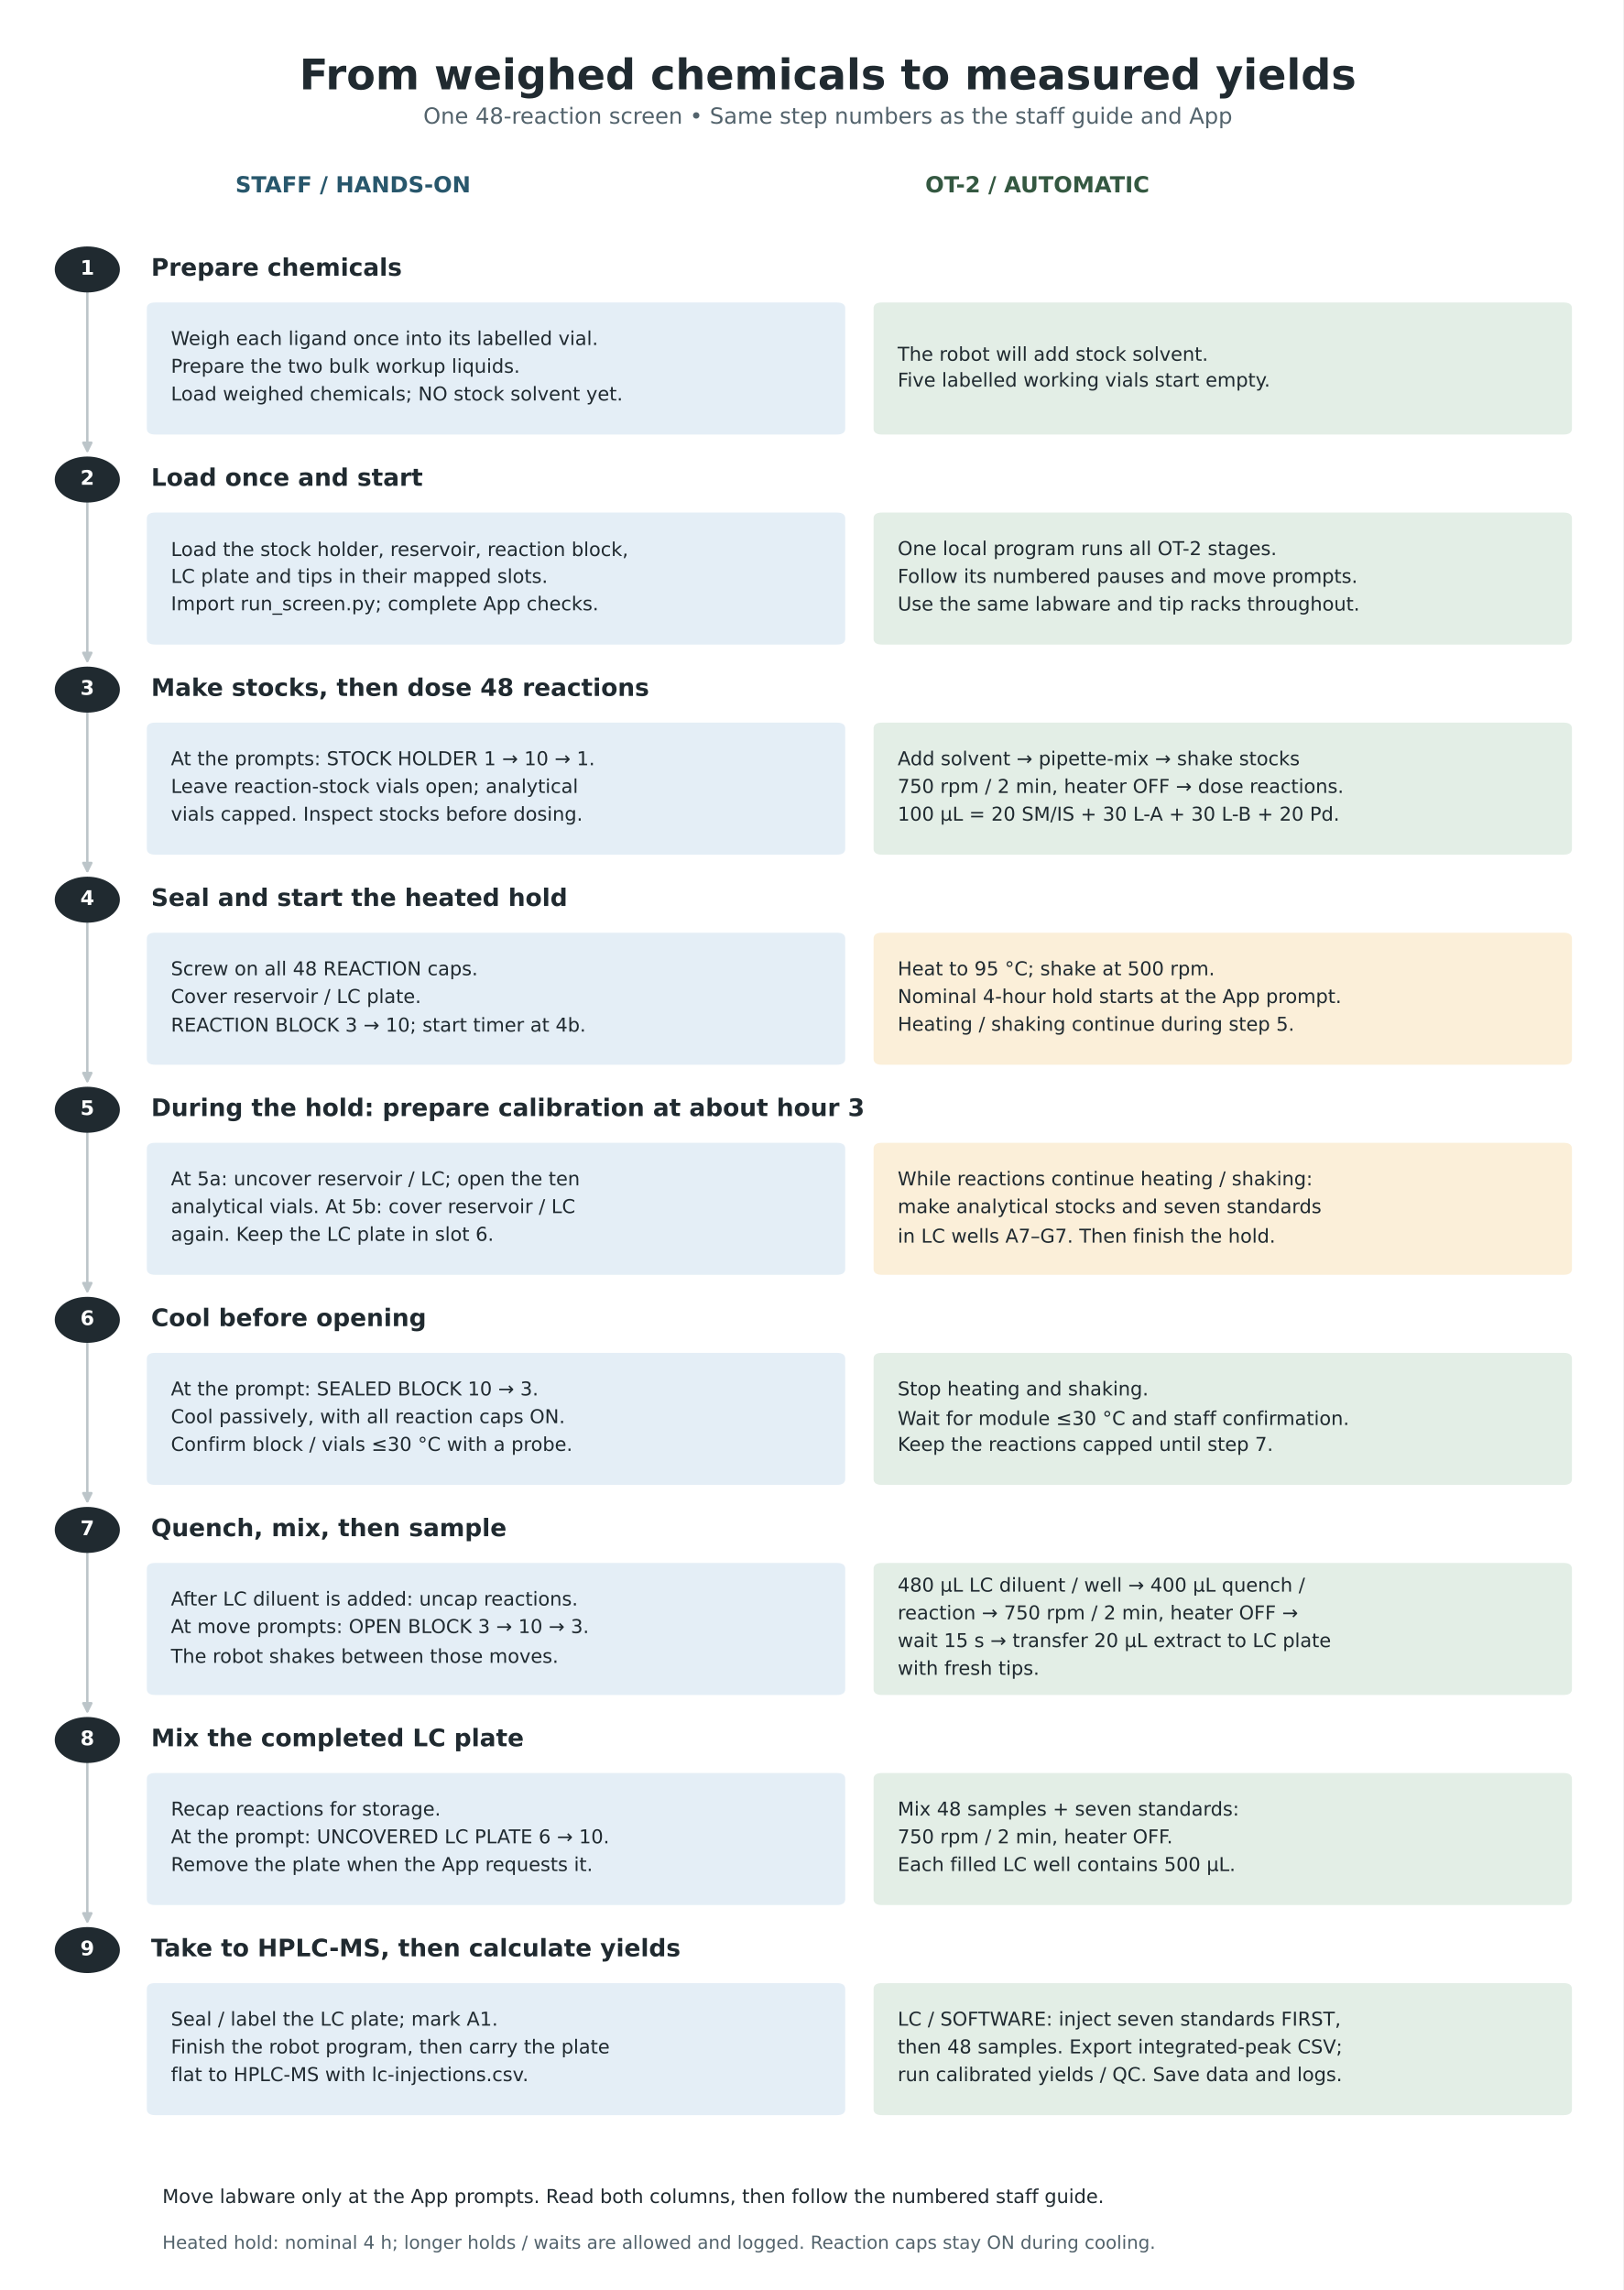
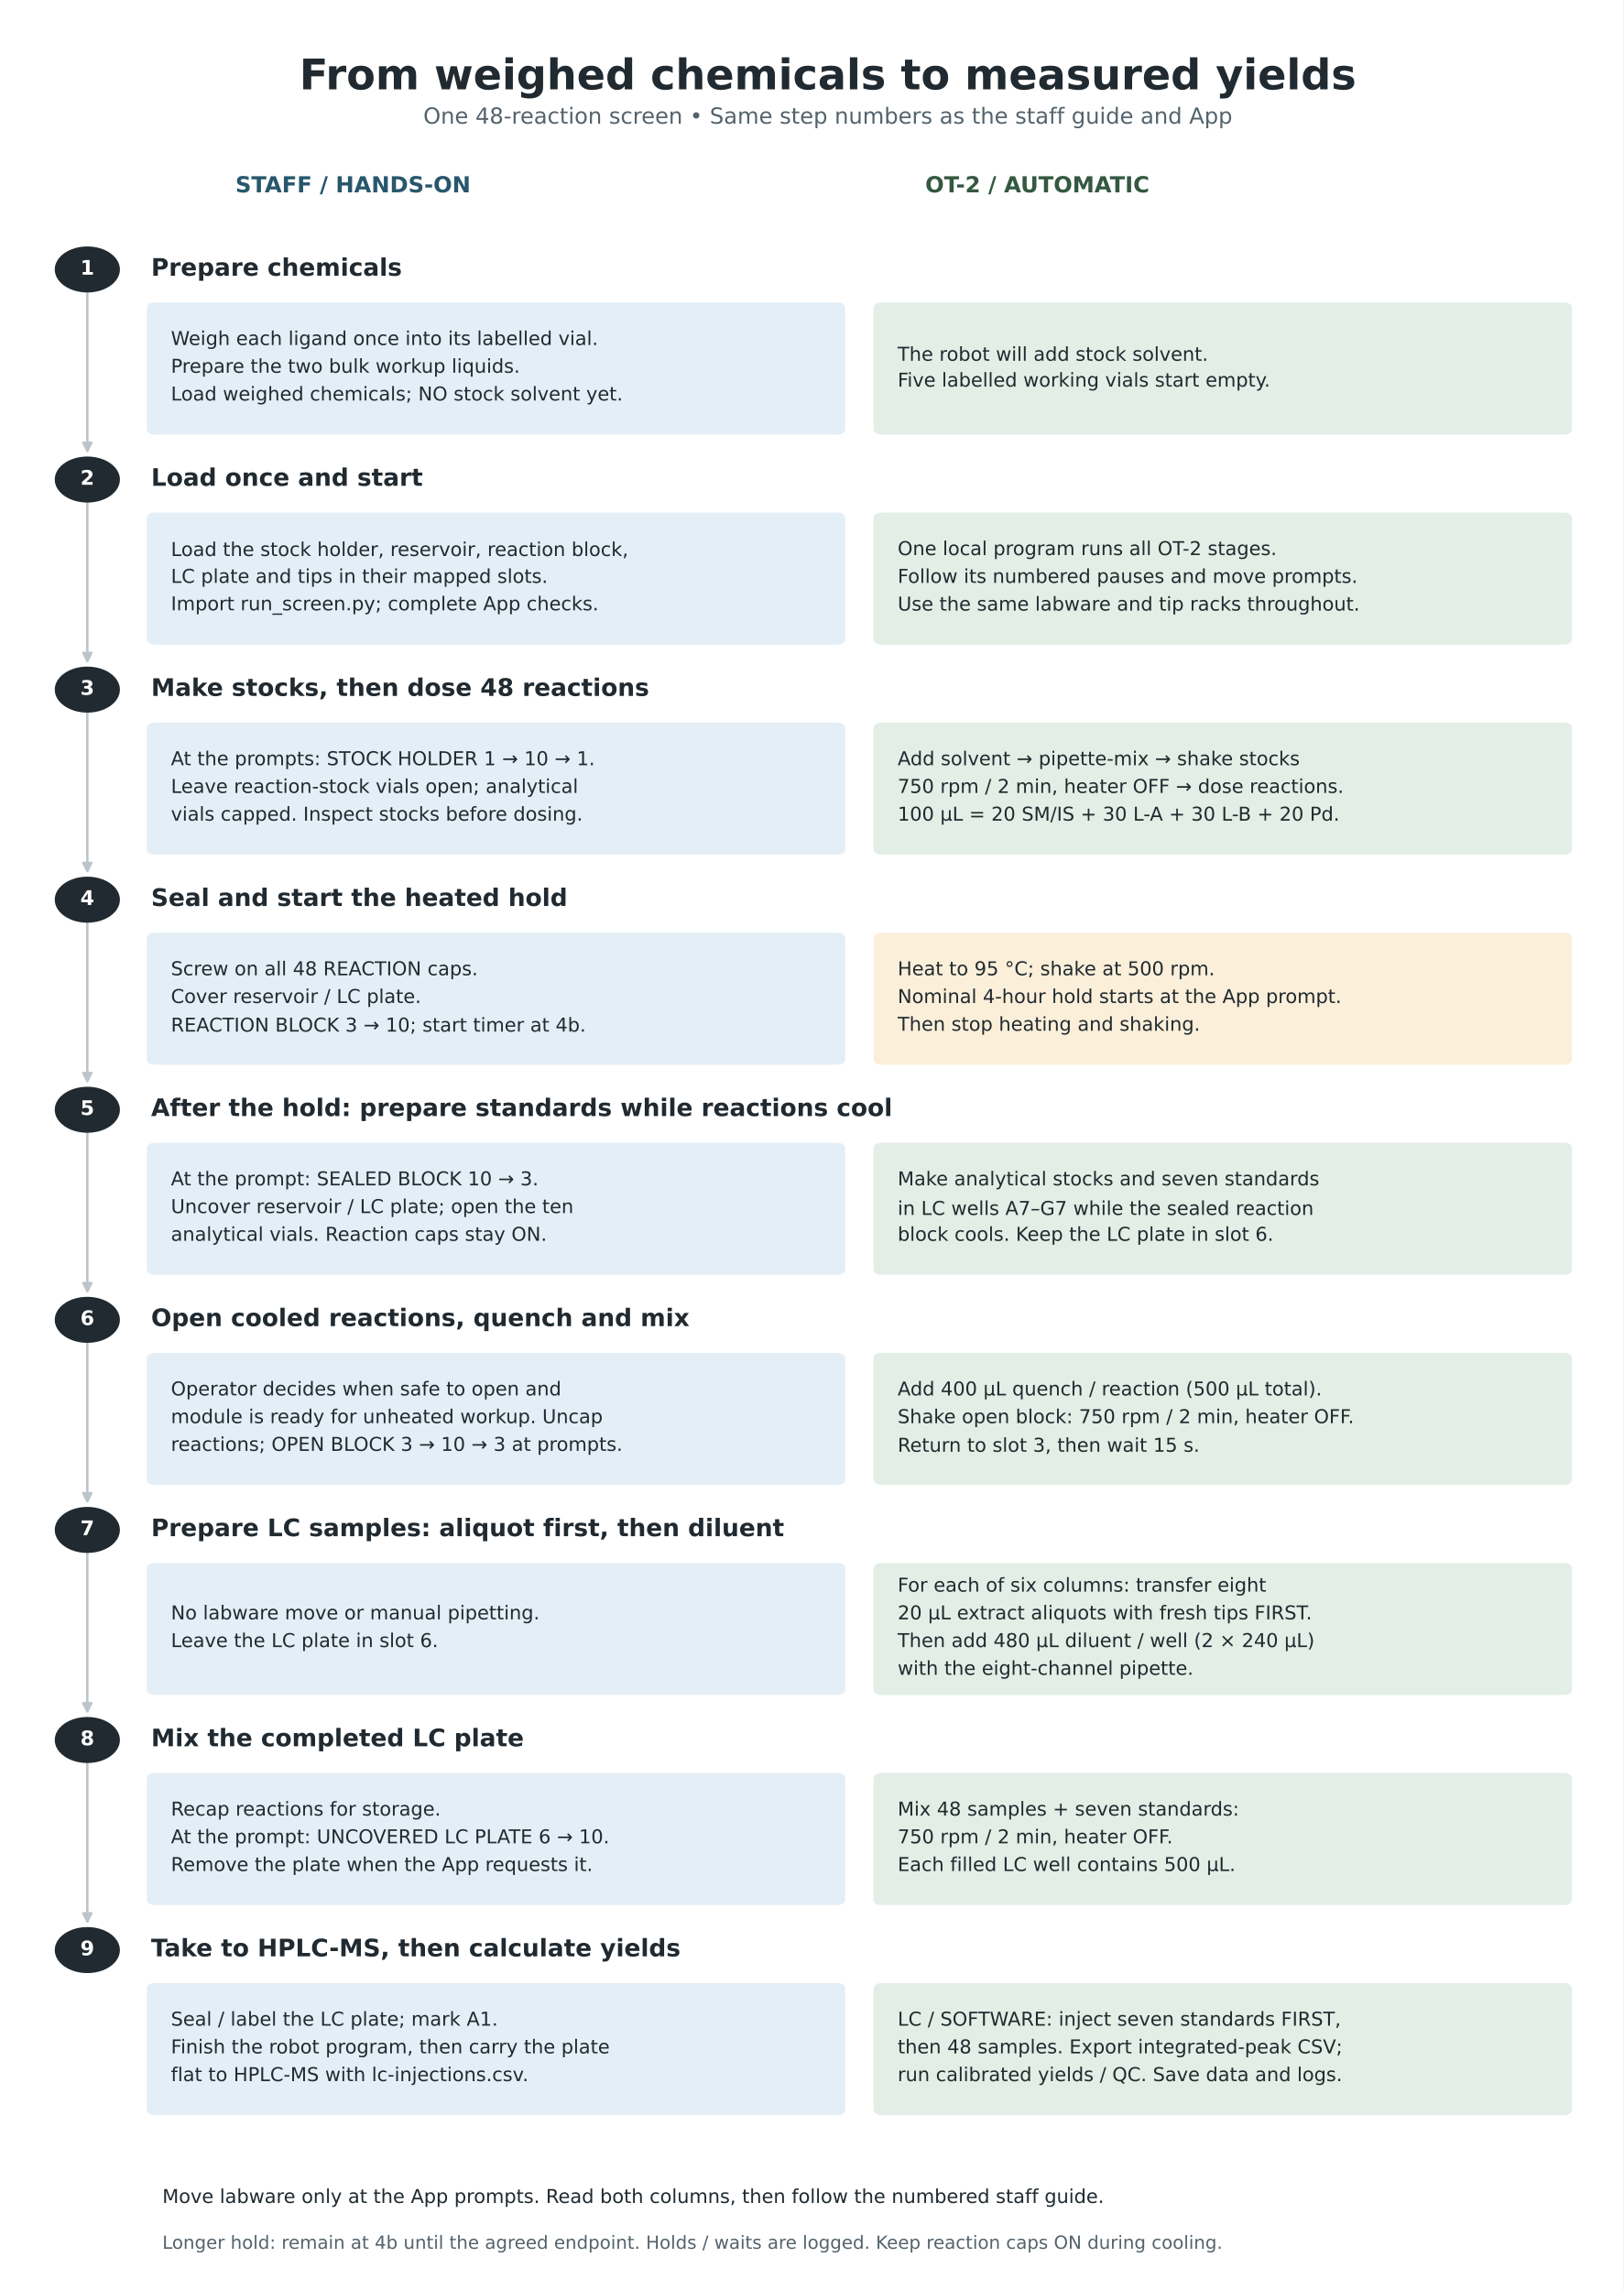
<svg xmlns="http://www.w3.org/2000/svg" width="806.4pt" height="1137.6pt" viewBox="0 0 806.4 1137.6" version="1.1">
  <defs>
    <style type="text/css">*{stroke-linejoin: round; stroke-linecap: butt}</style>
  </defs>
  <g id="figure_1">
    <g id="patch_1">
      <path d="M 0 1137.6 L 806.4 1137.6 L 806.4 0 L 0 0 z " style="fill: #ffffff" />
    </g>
    <g id="axes_1">
      <g id="patch_2">
        <path d="M 43.384 143.812 Q 43.384 184.549 43.384 223.945 " style="fill: none; stroke: #bcc5c9; stroke-width: 1.2; stroke-linecap: round" />
        <path d="M 45.384 219.945 L 43.384 223.945 L 41.384 219.945 z " style="fill: #bcc5c9; stroke: #bcc5c9; stroke-width: 1.2; stroke-linecap: round" />
      </g>
      <g id="patch_3">
        <path d="M 43.384 248.171 Q 43.384 288.909 43.384 328.305 " style="fill: none; stroke: #bcc5c9; stroke-width: 1.2; stroke-linecap: round" />
        <path d="M 45.384 324.305 L 43.384 328.305 L 41.384 324.305 z " style="fill: #bcc5c9; stroke: #bcc5c9; stroke-width: 1.2; stroke-linecap: round" />
      </g>
      <g id="patch_4">
        <path d="M 43.384 352.531 Q 43.384 393.269 43.384 432.665 " style="fill: none; stroke: #bcc5c9; stroke-width: 1.2; stroke-linecap: round" />
        <path d="M 45.384 428.665 L 43.384 432.665 L 41.384 428.665 z " style="fill: #bcc5c9; stroke: #bcc5c9; stroke-width: 1.2; stroke-linecap: round" />
      </g>
      <g id="patch_5">
        <path d="M 43.384 456.891 Q 43.384 497.629 43.384 537.025 " style="fill: none; stroke: #bcc5c9; stroke-width: 1.2; stroke-linecap: round" />
        <path d="M 45.384 533.025 L 43.384 537.025 L 41.384 533.025 z " style="fill: #bcc5c9; stroke: #bcc5c9; stroke-width: 1.2; stroke-linecap: round" />
      </g>
      <g id="patch_6">
        <path d="M 43.384 561.251 Q 43.384 601.988 43.384 641.384 " style="fill: none; stroke: #bcc5c9; stroke-width: 1.2; stroke-linecap: round" />
        <path d="M 45.384 637.384 L 43.384 641.384 L 41.384 637.384 z " style="fill: #bcc5c9; stroke: #bcc5c9; stroke-width: 1.2; stroke-linecap: round" />
      </g>
      <g id="patch_7">
        <path d="M 43.384 665.611 Q 43.384 706.348 43.384 745.744 " style="fill: none; stroke: #bcc5c9; stroke-width: 1.2; stroke-linecap: round" />
        <path d="M 45.384 741.744 L 43.384 745.744 L 41.384 741.744 z " style="fill: #bcc5c9; stroke: #bcc5c9; stroke-width: 1.2; stroke-linecap: round" />
      </g>
      <g id="patch_8">
        <path d="M 43.384 769.971 Q 43.384 810.708 43.384 850.104 " style="fill: none; stroke: #bcc5c9; stroke-width: 1.2; stroke-linecap: round" />
        <path d="M 45.384 846.104 L 43.384 850.104 L 41.384 846.104 z " style="fill: #bcc5c9; stroke: #bcc5c9; stroke-width: 1.2; stroke-linecap: round" />
      </g>
      <g id="patch_9">
        <path d="M 43.384 874.33 Q 43.384 915.068 43.384 954.464 " style="fill: none; stroke: #bcc5c9; stroke-width: 1.2; stroke-linecap: round" />
        <path d="M 45.384 950.464 L 43.384 954.464 L 41.384 950.464 z " style="fill: #bcc5c9; stroke: #bcc5c9; stroke-width: 1.2; stroke-linecap: round" />
      </g>
      <g id="patch_10">
        <path d="M 43.384 145.289 C 47.677 145.289 51.795 144.085 54.83 141.942 C 57.865 139.798 59.571 136.891 59.571 133.86 C 59.571 130.828 57.865 127.921 54.83 125.777 C 51.795 123.634 47.677 122.43 43.384 122.43 C 39.092 122.43 34.974 123.634 31.939 125.777 C 28.903 127.921 27.198 130.828 27.198 133.86 C 27.198 136.891 28.903 139.798 31.939 141.942 C 34.974 144.085 39.092 145.289 43.384 145.289 z " clip-path="url(#p7d0df95e3d)" style="fill: #202a30" />
      </g>
      <g id="patch_11">
        <path d="M 77.165 215.857 L 415.677 215.857 Q 419.9 215.857 419.9 212.875 L 419.9 153.241 Q 419.9 150.259 415.677 150.259 L 77.165 150.259 Q 72.943 150.259 72.943 153.241 L 72.943 212.875 Q 72.943 215.857 77.165 215.857 z " clip-path="url(#p7d0df95e3d)" style="fill: #e4eef6" />
      </g>
      <g id="patch_12">
        <path d="M 438.198 215.857 L 776.71 215.857 Q 780.932 215.857 780.932 212.875 L 780.932 153.241 Q 780.932 150.259 776.71 150.259 L 438.198 150.259 Q 433.975 150.259 433.975 153.241 L 433.975 212.875 Q 433.975 215.857 438.198 215.857 z " clip-path="url(#p7d0df95e3d)" style="fill: #e3eee6" />
      </g>
      <g id="patch_13">
        <path d="M 43.384 249.649 C 47.677 249.649 51.795 248.445 54.83 246.302 C 57.865 244.158 59.571 241.251 59.571 238.219 C 59.571 235.188 57.865 232.281 54.83 230.137 C 51.795 227.994 47.677 226.79 43.384 226.79 C 39.092 226.79 34.974 227.994 31.939 230.137 C 28.903 232.281 27.198 235.188 27.198 238.219 C 27.198 241.251 28.903 244.158 31.939 246.302 C 34.974 248.445 39.092 249.649 43.384 249.649 z " clip-path="url(#p7d0df95e3d)" style="fill: #202a30" />
      </g>
      <g id="patch_14">
        <path d="M 77.165 320.216 L 415.677 320.216 Q 419.9 320.216 419.9 317.235 L 419.9 257.601 Q 419.9 254.619 415.677 254.619 L 77.165 254.619 Q 72.943 254.619 72.943 257.601 L 72.943 317.235 Q 72.943 320.216 77.165 320.216 z " clip-path="url(#p7d0df95e3d)" style="fill: #e4eef6" />
      </g>
      <g id="patch_15">
        <path d="M 438.198 320.216 L 776.71 320.216 Q 780.932 320.216 780.932 317.235 L 780.932 257.601 Q 780.932 254.619 776.71 254.619 L 438.198 254.619 Q 433.975 254.619 433.975 257.601 L 433.975 317.235 Q 433.975 320.216 438.198 320.216 z " clip-path="url(#p7d0df95e3d)" style="fill: #e3eee6" />
      </g>
      <g id="patch_16">
        <path d="M 43.384 354.009 C 47.677 354.009 51.795 352.805 54.83 350.661 C 57.865 348.518 59.571 345.611 59.571 342.579 C 59.571 339.548 57.865 336.641 54.83 334.497 C 51.795 332.354 47.677 331.149 43.384 331.149 C 39.092 331.149 34.974 332.354 31.939 334.497 C 28.903 336.641 27.198 339.548 27.198 342.579 C 27.198 345.611 28.903 348.518 31.939 350.661 C 34.974 352.805 39.092 354.009 43.384 354.009 z " clip-path="url(#p7d0df95e3d)" style="fill: #202a30" />
      </g>
      <g id="patch_17">
        <path d="M 77.165 424.576 L 415.677 424.576 Q 419.9 424.576 419.9 421.595 L 419.9 361.96 Q 419.9 358.979 415.677 358.979 L 77.165 358.979 Q 72.943 358.979 72.943 361.96 L 72.943 421.595 Q 72.943 424.576 77.165 424.576 z " clip-path="url(#p7d0df95e3d)" style="fill: #e4eef6" />
      </g>
      <g id="patch_18">
        <path d="M 438.198 424.576 L 776.71 424.576 Q 780.932 424.576 780.932 421.595 L 780.932 361.96 Q 780.932 358.979 776.71 358.979 L 438.198 358.979 Q 433.975 358.979 433.975 361.96 L 433.975 421.595 Q 433.975 424.576 438.198 424.576 z " clip-path="url(#p7d0df95e3d)" style="fill: #e3eee6" />
      </g>
      <g id="patch_19">
        <path d="M 43.384 458.369 C 47.677 458.369 51.795 457.165 54.83 455.021 C 57.865 452.878 59.571 449.97 59.571 446.939 C 59.571 443.908 57.865 441 54.83 438.857 C 51.795 436.714 47.677 435.509 43.384 435.509 C 39.092 435.509 34.974 436.714 31.939 438.857 C 28.903 441 27.198 443.908 27.198 446.939 C 27.198 449.97 28.903 452.878 31.939 455.021 C 34.974 457.165 39.092 458.369 43.384 458.369 z " clip-path="url(#p7d0df95e3d)" style="fill: #202a30" />
      </g>
      <g id="patch_20">
        <path d="M 77.165 528.936 L 415.677 528.936 Q 419.9 528.936 419.9 525.954 L 419.9 466.32 Q 419.9 463.338 415.677 463.338 L 77.165 463.338 Q 72.943 463.338 72.943 466.32 L 72.943 525.954 Q 72.943 528.936 77.165 528.936 z " clip-path="url(#p7d0df95e3d)" style="fill: #e4eef6" />
      </g>
      <g id="patch_21">
        <path d="M 438.198 528.936 L 776.71 528.936 Q 780.932 528.936 780.932 525.954 L 780.932 466.32 Q 780.932 463.338 776.71 463.338 L 438.198 463.338 Q 433.975 463.338 433.975 466.32 L 433.975 525.954 Q 433.975 528.936 438.198 528.936 z " clip-path="url(#p7d0df95e3d)" style="fill: #fbefd9" />
      </g>
      <g id="patch_22">
        <path d="M 43.384 562.729 C 47.677 562.729 51.795 561.524 54.83 559.381 C 57.865 557.238 59.571 554.33 59.571 551.299 C 59.571 548.268 57.865 545.36 54.83 543.217 C 51.795 541.073 47.677 539.869 43.384 539.869 C 39.092 539.869 34.974 541.073 31.939 543.217 C 28.903 545.36 27.198 548.268 27.198 551.299 C 27.198 554.33 28.903 557.238 31.939 559.381 C 34.974 561.524 39.092 562.729 43.384 562.729 z " clip-path="url(#p7d0df95e3d)" style="fill: #202a30" />
      </g>
      <g id="patch_23">
        <path d="M 77.165 633.296 L 415.677 633.296 Q 419.9 633.296 419.9 630.314 L 419.9 570.68 Q 419.9 567.698 415.677 567.698 L 77.165 567.698 Q 72.943 567.698 72.943 570.68 L 72.943 630.314 Q 72.943 633.296 77.165 633.296 z " clip-path="url(#p7d0df95e3d)" style="fill: #e4eef6" />
      </g>
      <g id="patch_24">
-         <path d="M 438.198 633.296 L 776.71 633.296 Q 780.932 633.296 780.932 630.314 L 780.932 570.68 Q 780.932 567.698 776.71 567.698 L 438.198 567.698 Q 433.975 567.698 433.975 570.68 L 433.975 630.314 Q 433.975 633.296 438.198 633.296 z " clip-path="url(#p7d0df95e3d)" style="fill: #fbefd9" />
+         <path d="M 438.198 633.296 L 776.71 633.296 Q 780.932 633.296 780.932 630.314 L 780.932 570.68 Q 780.932 567.698 776.71 567.698 L 438.198 567.698 Q 433.975 567.698 433.975 570.68 L 433.975 630.314 Q 433.975 633.296 438.198 633.296 z " clip-path="url(#p7d0df95e3d)" style="fill: #e3eee6" />
      </g>
      <g id="patch_25">
        <path d="M 43.384 667.089 C 47.677 667.089 51.795 665.884 54.83 663.741 C 57.865 661.597 59.571 658.69 59.571 655.659 C 59.571 652.628 57.865 649.72 54.83 647.577 C 51.795 645.433 47.677 644.229 43.384 644.229 C 39.092 644.229 34.974 645.433 31.939 647.577 C 28.903 649.72 27.198 652.628 27.198 655.659 C 27.198 658.69 28.903 661.597 31.939 663.741 C 34.974 665.884 39.092 667.089 43.384 667.089 z " clip-path="url(#p7d0df95e3d)" style="fill: #202a30" />
      </g>
      <g id="patch_26">
        <path d="M 77.165 737.656 L 415.677 737.656 Q 419.9 737.656 419.9 734.674 L 419.9 675.04 Q 419.9 672.058 415.677 672.058 L 77.165 672.058 Q 72.943 672.058 72.943 675.04 L 72.943 734.674 Q 72.943 737.656 77.165 737.656 z " clip-path="url(#p7d0df95e3d)" style="fill: #e4eef6" />
      </g>
      <g id="patch_27">
        <path d="M 438.198 737.656 L 776.71 737.656 Q 780.932 737.656 780.932 734.674 L 780.932 675.04 Q 780.932 672.058 776.71 672.058 L 438.198 672.058 Q 433.975 672.058 433.975 675.04 L 433.975 734.674 Q 433.975 737.656 438.198 737.656 z " clip-path="url(#p7d0df95e3d)" style="fill: #e3eee6" />
      </g>
      <g id="patch_28">
        <path d="M 43.384 771.448 C 47.677 771.448 51.795 770.244 54.83 768.101 C 57.865 765.957 59.571 763.05 59.571 760.019 C 59.571 756.987 57.865 754.08 54.83 751.936 C 51.795 749.793 47.677 748.589 43.384 748.589 C 39.092 748.589 34.974 749.793 31.939 751.936 C 28.903 754.08 27.198 756.987 27.198 760.019 C 27.198 763.05 28.903 765.957 31.939 768.101 C 34.974 770.244 39.092 771.448 43.384 771.448 z " clip-path="url(#p7d0df95e3d)" style="fill: #202a30" />
      </g>
      <g id="patch_29">
        <path d="M 77.165 842.016 L 415.677 842.016 Q 419.9 842.016 419.9 839.034 L 419.9 779.4 Q 419.9 776.418 415.677 776.418 L 77.165 776.418 Q 72.943 776.418 72.943 779.4 L 72.943 839.034 Q 72.943 842.016 77.165 842.016 z " clip-path="url(#p7d0df95e3d)" style="fill: #e4eef6" />
      </g>
      <g id="patch_30">
        <path d="M 438.198 842.016 L 776.71 842.016 Q 780.932 842.016 780.932 839.034 L 780.932 779.4 Q 780.932 776.418 776.71 776.418 L 438.198 776.418 Q 433.975 776.418 433.975 779.4 L 433.975 839.034 Q 433.975 842.016 438.198 842.016 z " clip-path="url(#p7d0df95e3d)" style="fill: #e3eee6" />
      </g>
      <g id="patch_31">
        <path d="M 43.384 875.808 C 47.677 875.808 51.795 874.604 54.83 872.461 C 57.865 870.317 59.571 867.41 59.571 864.378 C 59.571 861.347 57.865 858.44 54.83 856.296 C 51.795 854.153 47.677 852.949 43.384 852.949 C 39.092 852.949 34.974 854.153 31.939 856.296 C 28.903 858.44 27.198 861.347 27.198 864.378 C 27.198 867.41 28.903 870.317 31.939 872.461 C 34.974 874.604 39.092 875.808 43.384 875.808 z " clip-path="url(#p7d0df95e3d)" style="fill: #202a30" />
      </g>
      <g id="patch_32">
        <path d="M 77.165 946.375 L 415.677 946.375 Q 419.9 946.375 419.9 943.394 L 419.9 883.76 Q 419.9 880.778 415.677 880.778 L 77.165 880.778 Q 72.943 880.778 72.943 883.76 L 72.943 943.394 Q 72.943 946.375 77.165 946.375 z " clip-path="url(#p7d0df95e3d)" style="fill: #e4eef6" />
      </g>
      <g id="patch_33">
        <path d="M 438.198 946.375 L 776.71 946.375 Q 780.932 946.375 780.932 943.394 L 780.932 883.76 Q 780.932 880.778 776.71 880.778 L 438.198 880.778 Q 433.975 880.778 433.975 883.76 L 433.975 943.394 Q 433.975 946.375 438.198 946.375 z " clip-path="url(#p7d0df95e3d)" style="fill: #e3eee6" />
      </g>
      <g id="patch_34">
        <path d="M 43.384 980.168 C 47.677 980.168 51.795 978.964 54.83 976.82 C 57.865 974.677 59.571 971.769 59.571 968.738 C 59.571 965.707 57.865 962.8 54.83 960.656 C 51.795 958.513 47.677 957.308 43.384 957.308 C 39.092 957.308 34.974 958.513 31.939 960.656 C 28.903 962.8 27.198 965.707 27.198 968.738 C 27.198 971.769 28.903 974.677 31.939 976.82 C 34.974 978.964 39.092 980.168 43.384 980.168 z " clip-path="url(#p7d0df95e3d)" style="fill: #202a30" />
      </g>
      <g id="patch_35">
        <path d="M 77.165 1050.735 L 415.677 1050.735 Q 419.9 1050.735 419.9 1047.754 L 419.9 988.119 Q 419.9 985.138 415.677 985.138 L 77.165 985.138 Q 72.943 985.138 72.943 988.119 L 72.943 1047.754 Q 72.943 1050.735 77.165 1050.735 z " clip-path="url(#p7d0df95e3d)" style="fill: #e4eef6" />
      </g>
      <g id="patch_36">
        <path d="M 438.198 1050.735 L 776.71 1050.735 Q 780.932 1050.735 780.932 1047.754 L 780.932 988.119 Q 780.932 985.138 776.71 985.138 L 438.198 985.138 Q 433.975 985.138 433.975 988.119 L 433.975 1047.754 Q 433.975 1050.735 438.198 1050.735 z " clip-path="url(#p7d0df95e3d)" style="fill: #e3eee6" />
      </g>
      <g id="text_1">
        <text style="font-weight: 700; font-size: 10px; font-family: 'DejaVu Sans'; text-anchor: middle; fill: #ffffff" x="43.384" y="136.457" transform="rotate(-0 43.38432 136.4573)">1</text>
      </g>
      <g id="text_2">
        <text style="font-weight: 700; font-size: 12px; font-family: 'DejaVu Sans'; text-anchor: start; fill: #202a30" x="75.054" y="136.977" transform="rotate(-0 75.05385 136.9773)">Prepare chemicals</text>
      </g>
      <g id="text_3">
        <text style="font-size: 9.5px; font-family: 'DejaVu Sans'; fill: #202a30" transform="translate(84.90659 171.4073)">Weigh each ligand once into its labelled vial.</text>
        <text style="font-size: 9.5px; font-family: 'DejaVu Sans'; fill: #202a30" transform="translate(84.90659 185.1823)">Prepare the two bulk workup liquids.</text>
        <text style="font-size: 9.5px; font-family: 'DejaVu Sans'; fill: #202a30" transform="translate(84.90659 198.9573)">Load weighed chemicals; NO stock solvent yet.</text>
      </g>
      <g id="text_4">
        <text style="font-size: 9.5px; font-family: 'DejaVu Sans'; fill: #202a30" transform="translate(445.9392 179.2151)">The robot will add stock solvent.</text>
        <text style="font-size: 9.5px; font-family: 'DejaVu Sans'; fill: #202a30" transform="translate(445.9392 192.0698)">Five labelled working vials start empty.</text>
      </g>
      <g id="text_5">
        <text style="font-weight: 700; font-size: 10px; font-family: 'DejaVu Sans'; text-anchor: middle; fill: #ffffff" x="43.384" y="240.817" transform="rotate(-0 43.38432 240.8171)">2</text>
      </g>
      <g id="text_6">
        <text style="font-weight: 700; font-size: 12px; font-family: 'DejaVu Sans'; text-anchor: start; fill: #202a30" x="75.054" y="241.337" transform="rotate(-0 75.05385 241.3371)">Load once and start</text>
      </g>
      <g id="text_7">
        <text style="font-size: 9.5px; font-family: 'DejaVu Sans'; fill: #202a30" transform="translate(84.90659 276.2028)">Load the stock holder, reservoir, reaction block,</text>
        <text style="font-size: 9.5px; font-family: 'DejaVu Sans'; fill: #202a30" transform="translate(84.90659 289.5421)">LC plate and tips in their mapped slots.</text>
        <text style="font-size: 9.5px; font-family: 'DejaVu Sans'; fill: #202a30" transform="translate(84.90659 303.185)">Import run_screen.py; complete App checks.</text>
      </g>
      <g id="text_8">
        <text style="font-size: 9.5px; font-family: 'DejaVu Sans'; fill: #202a30" transform="translate(445.9392 275.7671)">One local program runs all OT-2 stages.</text>
        <text style="font-size: 9.5px; font-family: 'DejaVu Sans'; fill: #202a30" transform="translate(445.9392 289.5421)">Follow its numbered pauses and move prompts.</text>
        <text style="font-size: 9.5px; font-family: 'DejaVu Sans'; fill: #202a30" transform="translate(445.9392 303.3171)">Use the same labware and tip racks throughout.</text>
      </g>
      <g id="text_9">
        <text style="font-weight: 700; font-size: 10px; font-family: 'DejaVu Sans'; text-anchor: middle; fill: #ffffff" x="43.384" y="345.177" transform="rotate(-0 43.38432 345.1769)">3</text>
      </g>
      <g id="text_10">
        <text style="font-weight: 700; font-size: 12px; font-family: 'DejaVu Sans'; text-anchor: start; fill: #202a30" x="75.054" y="345.697" transform="rotate(-0 75.05385 345.6969)">Make stocks, then dose 48 reactions</text>
      </g>
      <g id="text_11">
        <text style="font-size: 9.5px; font-family: 'DejaVu Sans'; fill: #202a30" transform="translate(84.90659 380.1269)">At the prompts: STOCK HOLDER 1 → 10 → 1.</text>
        <text style="font-size: 9.5px; font-family: 'DejaVu Sans'; fill: #202a30" transform="translate(84.90659 393.9019)">Leave reaction-stock vials open; analytical</text>
        <text style="font-size: 9.5px; font-family: 'DejaVu Sans'; fill: #202a30" transform="translate(84.90659 407.6769)">vials capped. Inspect stocks before dosing.</text>
      </g>
      <g id="text_12">
        <text style="font-size: 9.5px; font-family: 'DejaVu Sans'; fill: #202a30" transform="translate(445.9392 380.1269)">Add solvent → pipette-mix → shake stocks</text>
        <text style="font-size: 9.5px; font-family: 'DejaVu Sans'; fill: #202a30" transform="translate(445.9392 393.9019)">750 rpm / 2 min, heater OFF → dose reactions.</text>
        <text style="font-size: 9.5px; font-family: 'DejaVu Sans'; fill: #202a30" transform="translate(445.9392 407.6769)">100 µL = 20 SM/IS + 30 L-A + 30 L-B + 20 Pd.</text>
      </g>
      <g id="text_13">
        <text style="font-weight: 700; font-size: 10px; font-family: 'DejaVu Sans'; text-anchor: middle; fill: #ffffff" x="43.384" y="449.537" transform="rotate(-0 43.38432 449.5367)">4</text>
      </g>
      <g id="text_14">
        <text style="font-weight: 700; font-size: 12px; font-family: 'DejaVu Sans'; text-anchor: start; fill: #202a30" x="75.054" y="450.057" transform="rotate(-0 75.05385 450.0567)">Seal and start the heated hold</text>
      </g>
      <g id="text_15">
        <text style="font-size: 9.5px; font-family: 'DejaVu Sans'; fill: #202a30" transform="translate(84.90659 484.4868)">Screw on all 48 REACTION caps.</text>
        <text style="font-size: 9.5px; font-family: 'DejaVu Sans'; fill: #202a30" transform="translate(84.90659 498.2618)">Cover reservoir / LC plate.</text>
        <text style="font-size: 9.5px; font-family: 'DejaVu Sans'; fill: #202a30" transform="translate(84.90659 512.4724)">REACTION BLOCK 3 → 10; start timer at 4b.</text>
      </g>
      <g id="text_16">
        <text style="font-size: 9.5px; font-family: 'DejaVu Sans'; fill: #202a30" transform="translate(445.9392 484.4868)">Heat to 95 °C; shake at 500 rpm.</text>
        <text style="font-size: 9.5px; font-family: 'DejaVu Sans'; fill: #202a30" transform="translate(445.9392 498.2618)">Nominal 4-hour hold starts at the App prompt.</text>
-         <text style="font-size: 9.5px; font-family: 'DejaVu Sans'; fill: #202a30" transform="translate(445.9392 512.0368)">Heating / shaking continue during step 5.</text>
+         <text style="font-size: 9.5px; font-family: 'DejaVu Sans'; fill: #202a30" transform="translate(445.9392 512.0368)">Then stop heating and shaking.</text>
      </g>
      <g id="text_17">
        <text style="font-weight: 700; font-size: 10px; font-family: 'DejaVu Sans'; text-anchor: middle; fill: #ffffff" x="43.384" y="553.897" transform="rotate(-0 43.38432 553.8966)">5</text>
      </g>
      <g id="text_18">
-         <text style="font-weight: 700; font-size: 12px; font-family: 'DejaVu Sans'; text-anchor: start; fill: #202a30" x="75.054" y="554.417" transform="rotate(-0 75.05385 554.4166)">During the hold: prepare calibration at about hour 3</text>
+         <text style="font-weight: 700; font-size: 12px; font-family: 'DejaVu Sans'; text-anchor: start; fill: #202a30" x="75.054" y="554.417" transform="rotate(-0 75.05385 554.4166)">After the hold: prepare standards while reactions cool</text>
      </g>
      <g id="text_19">
-         <text style="font-size: 9.5px; font-family: 'DejaVu Sans'; fill: #202a30" transform="translate(84.90659 588.8466)">At 5a: uncover reservoir / LC; open the ten</text>
-         <text style="font-size: 9.5px; font-family: 'DejaVu Sans'; fill: #202a30" transform="translate(84.90659 602.6216)">analytical vials. At 5b: cover reservoir / LC</text>
-         <text style="font-size: 9.5px; font-family: 'DejaVu Sans'; fill: #202a30" transform="translate(84.90659 616.3966)">again. Keep the LC plate in slot 6.</text>
+         <text style="font-size: 9.5px; font-family: 'DejaVu Sans'; fill: #202a30" transform="translate(84.90659 588.8466)">At the prompt: SEALED BLOCK 10 → 3.</text>
+         <text style="font-size: 9.5px; font-family: 'DejaVu Sans'; fill: #202a30" transform="translate(84.90659 602.6216)">Uncover reservoir / LC plate; open the ten</text>
+         <text style="font-size: 9.5px; font-family: 'DejaVu Sans'; fill: #202a30" transform="translate(84.90659 616.3966)">analytical vials. Reaction caps stay ON.</text>
      </g>
      <g id="text_20">
-         <text style="font-size: 9.5px; font-family: 'DejaVu Sans'; fill: #202a30" transform="translate(445.9392 588.8466)">While reactions continue heating / shaking:</text>
-         <text style="font-size: 9.5px; font-family: 'DejaVu Sans'; fill: #202a30" transform="translate(445.9392 602.6216)">make analytical stocks and seven standards</text>
-         <text style="font-size: 9.5px; font-family: 'DejaVu Sans'; fill: #202a30" transform="translate(445.9392 617.3169)">in LC wells A7–G7. Then finish the hold.</text>
+         <text style="font-size: 9.5px; font-family: 'DejaVu Sans'; fill: #202a30" transform="translate(445.9392 588.8466)">Make analytical stocks and seven standards</text>
+         <text style="font-size: 9.5px; font-family: 'DejaVu Sans'; fill: #202a30" transform="translate(445.9392 603.5419)">in LC wells A7–G7 while the sealed reaction</text>
+         <text style="font-size: 9.5px; font-family: 'DejaVu Sans'; fill: #202a30" transform="translate(445.9392 616.3966)">block cools. Keep the LC plate in slot 6.</text>
      </g>
      <g id="text_21">
        <text style="font-weight: 700; font-size: 10px; font-family: 'DejaVu Sans'; text-anchor: middle; fill: #ffffff" x="43.384" y="658.256" transform="rotate(-0 43.38432 658.2564)">6</text>
      </g>
      <g id="text_22">
-         <text style="font-weight: 700; font-size: 12px; font-family: 'DejaVu Sans'; text-anchor: start; fill: #202a30" x="75.054" y="658.776" transform="rotate(-0 75.05385 658.7764)">Cool before opening</text>
+         <text style="font-weight: 700; font-size: 12px; font-family: 'DejaVu Sans'; text-anchor: start; fill: #202a30" x="75.054" y="658.776" transform="rotate(-0 75.05385 658.7764)">Open cooled reactions, quench and mix</text>
      </g>
      <g id="text_23">
-         <text style="font-size: 9.5px; font-family: 'DejaVu Sans'; fill: #202a30" transform="translate(84.90659 693.2064)">At the prompt: SEALED BLOCK 10 → 3.</text>
-         <text style="font-size: 9.5px; font-family: 'DejaVu Sans'; fill: #202a30" transform="translate(84.90659 706.9814)">Cool passively, with all reaction caps ON.</text>
-         <text style="font-size: 9.5px; font-family: 'DejaVu Sans'; fill: #202a30" transform="translate(84.90659 720.7564)">Confirm block / vials ≤30 °C with a probe.</text>
+         <text style="font-size: 9.5px; font-family: 'DejaVu Sans'; fill: #202a30" transform="translate(84.90659 693.2064)">Operator decides when safe to open and</text>
+         <text style="font-size: 9.5px; font-family: 'DejaVu Sans'; fill: #202a30" transform="translate(84.90659 706.9814)">module is ready for unheated workup. Uncap</text>
+         <text style="font-size: 9.5px; font-family: 'DejaVu Sans'; fill: #202a30" transform="translate(84.90659 720.7564)">reactions; OPEN BLOCK 3 → 10 → 3 at prompts.</text>
      </g>
      <g id="text_24">
-         <text style="font-size: 9.5px; font-family: 'DejaVu Sans'; fill: #202a30" transform="translate(445.9392 693.2064)">Stop heating and shaking.</text>
-         <text style="font-size: 9.5px; font-family: 'DejaVu Sans'; fill: #202a30" transform="translate(445.9392 707.9017)">Wait for module ≤30 °C and staff confirmation.</text>
-         <text style="font-size: 9.5px; font-family: 'DejaVu Sans'; fill: #202a30" transform="translate(445.9392 720.7564)">Keep the reactions capped until step 7.</text>
+         <text style="font-size: 9.5px; font-family: 'DejaVu Sans'; fill: #202a30" transform="translate(445.9392 693.2064)">Add 400 µL quench / reaction (500 µL total).</text>
+         <text style="font-size: 9.5px; font-family: 'DejaVu Sans'; fill: #202a30" transform="translate(445.9392 706.9814)">Shake open block: 750 rpm / 2 min, heater OFF.</text>
+         <text style="font-size: 9.5px; font-family: 'DejaVu Sans'; fill: #202a30" transform="translate(445.9392 721.1921)">Return to slot 3, then wait 15 s.</text>
      </g>
      <g id="text_25">
        <text style="font-weight: 700; font-size: 10px; font-family: 'DejaVu Sans'; text-anchor: middle; fill: #ffffff" x="43.384" y="762.616" transform="rotate(-0 43.38432 762.6162)">7</text>
      </g>
      <g id="text_26">
-         <text style="font-weight: 700; font-size: 12px; font-family: 'DejaVu Sans'; text-anchor: start; fill: #202a30" x="75.054" y="763.136" transform="rotate(-0 75.05385 763.1362)">Quench, mix, then sample</text>
+         <text style="font-weight: 700; font-size: 12px; font-family: 'DejaVu Sans'; text-anchor: start; fill: #202a30" x="75.054" y="763.136" transform="rotate(-0 75.05385 763.1362)">Prepare LC samples: aliquot first, then diluent</text>
      </g>
      <g id="text_27">
-         <text style="font-size: 9.5px; font-family: 'DejaVu Sans'; fill: #202a30" transform="translate(84.90659 797.5662)">After LC diluent is added: uncap reactions.</text>
-         <text style="font-size: 9.5px; font-family: 'DejaVu Sans'; fill: #202a30" transform="translate(84.90659 811.2574)">At move prompts: OPEN BLOCK 3 → 10 → 3.</text>
-         <text style="font-size: 9.5px; font-family: 'DejaVu Sans'; fill: #202a30" transform="translate(84.90659 826.0366)">The robot shakes between those moves.</text>
+         <text style="font-size: 9.5px; font-family: 'DejaVu Sans'; fill: #202a30" transform="translate(84.90659 804.4537)">No labware move or manual pipetting.</text>
+         <text style="font-size: 9.5px; font-family: 'DejaVu Sans'; fill: #202a30" transform="translate(84.90659 818.2287)">Leave the LC plate in slot 6.</text>
      </g>
      <g id="text_28">
-         <text style="font-size: 9.5px; font-family: 'DejaVu Sans'; fill: #202a30" transform="translate(445.9392 790.6787)">480 µL LC diluent / well → 400 µL quench /</text>
-         <text style="font-size: 9.5px; font-family: 'DejaVu Sans'; fill: #202a30" transform="translate(445.9392 804.4537)">reaction → 750 rpm / 2 min, heater OFF →</text>
-         <text style="font-size: 9.5px; font-family: 'DejaVu Sans'; fill: #202a30" transform="translate(445.9392 818.2287)">wait 15 s → transfer 20 µL extract to LC plate</text>
-         <text style="font-size: 9.5px; font-family: 'DejaVu Sans'; fill: #202a30" transform="translate(445.9392 832.0037)">with fresh tips.</text>
+         <text style="font-size: 9.5px; font-family: 'DejaVu Sans'; fill: #202a30" transform="translate(445.9392 790.6787)">For each of six columns: transfer eight</text>
+         <text style="font-size: 9.5px; font-family: 'DejaVu Sans'; fill: #202a30" transform="translate(445.9392 804.4537)">20 µL extract aliquots with fresh tips FIRST.</text>
+         <text style="font-size: 9.5px; font-family: 'DejaVu Sans'; fill: #202a30" transform="translate(445.9392 818.2287)">Then add 480 µL diluent / well (2 × 240 µL)</text>
+         <text style="font-size: 9.5px; font-family: 'DejaVu Sans'; fill: #202a30" transform="translate(445.9392 832.0037)">with the eight-channel pipette.</text>
      </g>
      <g id="text_29">
        <text style="font-weight: 700; font-size: 10px; font-family: 'DejaVu Sans'; text-anchor: middle; fill: #ffffff" x="43.384" y="866.976" transform="rotate(-0 43.38432 866.9761)">8</text>
      </g>
      <g id="text_30">
        <text style="font-weight: 700; font-size: 12px; font-family: 'DejaVu Sans'; text-anchor: start; fill: #202a30" x="75.054" y="867.496" transform="rotate(-0 75.05385 867.4961)">Mix the completed LC plate</text>
      </g>
      <g id="text_31">
        <text style="font-size: 9.5px; font-family: 'DejaVu Sans'; fill: #202a30" transform="translate(84.90659 901.9261)">Recap reactions for storage.</text>
        <text style="font-size: 9.5px; font-family: 'DejaVu Sans'; fill: #202a30" transform="translate(84.90659 915.7011)">At the prompt: UNCOVERED LC PLATE 6 → 10.</text>
        <text style="font-size: 9.5px; font-family: 'DejaVu Sans'; fill: #202a30" transform="translate(84.90659 929.4761)">Remove the plate when the App requests it.</text>
      </g>
      <g id="text_32">
        <text style="font-size: 9.5px; font-family: 'DejaVu Sans'; fill: #202a30" transform="translate(445.9392 901.9261)">Mix 48 samples + seven standards:</text>
        <text style="font-size: 9.5px; font-family: 'DejaVu Sans'; fill: #202a30" transform="translate(445.9392 915.7011)">750 rpm / 2 min, heater OFF.</text>
        <text style="font-size: 9.5px; font-family: 'DejaVu Sans'; fill: #202a30" transform="translate(445.9392 929.4761)">Each filled LC well contains 500 µL.</text>
      </g>
      <g id="text_33">
        <text style="font-weight: 700; font-size: 10px; font-family: 'DejaVu Sans'; text-anchor: middle; fill: #ffffff" x="43.384" y="971.336" transform="rotate(-0 43.38432 971.3359)">9</text>
      </g>
      <g id="text_34">
        <text style="font-weight: 700; font-size: 12px; font-family: 'DejaVu Sans'; text-anchor: start; fill: #202a30" x="75.054" y="971.856" transform="rotate(-0 75.05385 971.8559)">Take to HPLC-MS, then calculate yields</text>
      </g>
      <g id="text_35">
        <text style="font-size: 9.5px; font-family: 'DejaVu Sans'; fill: #202a30" transform="translate(84.90659 1006.286)">Seal / label the LC plate; mark A1.</text>
        <text style="font-size: 9.5px; font-family: 'DejaVu Sans'; fill: #202a30" transform="translate(84.90659 1020.061)">Finish the robot program, then carry the plate</text>
        <text style="font-size: 9.5px; font-family: 'DejaVu Sans'; fill: #202a30" transform="translate(84.90659 1033.836)">flat to HPLC-MS with lc-injections.csv.</text>
      </g>
      <g id="text_36">
        <text style="font-size: 9.5px; font-family: 'DejaVu Sans'; fill: #202a30" transform="translate(445.9392 1006.286)">LC / SOFTWARE: inject seven standards FIRST,</text>
        <text style="font-size: 9.5px; font-family: 'DejaVu Sans'; fill: #202a30" transform="translate(445.9392 1020.061)">then 48 samples. Export integrated-peak CSV;</text>
        <text style="font-size: 9.5px; font-family: 'DejaVu Sans'; fill: #202a30" transform="translate(445.9392 1033.836)">run calibrated yields / QC. Save data and logs.</text>
      </g>
    </g>
    <g id="text_37">
      <text style="font-weight: 700; font-size: 21px; font-family: 'DejaVu Sans'; text-anchor: middle; fill: #202a30" x="411.264" y="44.397" transform="rotate(-0 411.264 44.39672)">From weighed chemicals to measured yields</text>
    </g>
    <g id="text_38">
      <text style="font-size: 11px; font-family: 'DejaVu Sans'; text-anchor: middle; fill: #53636c" x="411.264" y="61.43" transform="rotate(-0 411.264 61.4304)">One 48-reaction screen  •  Same step numbers as the staff guide and App</text>
    </g>
    <g id="text_39">
      <text style="font-weight: 700; font-size: 11px; font-family: 'DejaVu Sans'; text-anchor: start; fill: #28576c" x="116.928" y="95.558" transform="rotate(-0 116.928 95.5584)">STAFF / HANDS-ON</text>
    </g>
    <g id="text_40">
      <text style="font-weight: 700; font-size: 11px; font-family: 'DejaVu Sans'; text-anchor: start; fill: #345841" x="459.648" y="95.558" transform="rotate(-0 459.648 95.5584)">OT-2 / AUTOMATIC</text>
    </g>
    <g id="text_41">
      <text style="font-size: 9.5px; font-family: 'DejaVu Sans'; text-anchor: start; fill: #202a30" x="80.64" y="1094.371" transform="rotate(-0 80.64 1094.371)">Move labware only at the App prompts. Read both columns, then follow the numbered staff guide.</text>
    </g>
    <g id="text_42">
-       <text style="font-size: 9px; font-family: 'DejaVu Sans'; text-anchor: start; fill: #53636c" x="80.64" y="1117.123" transform="rotate(-0 80.64 1117.123)">Heated hold: nominal 4 h; longer holds / waits are allowed and logged. Reaction caps stay ON during cooling.</text>
+       <text style="font-size: 9px; font-family: 'DejaVu Sans'; text-anchor: start; fill: #53636c" x="80.64" y="1117.123" transform="rotate(-0 80.64 1117.123)">Longer hold: remain at 4b until the agreed endpoint. Holds / waits are logged. Keep reaction caps ON during cooling.</text>
    </g>
  </g>
  <defs>
    <clipPath id="p7d0df95e3d">
      <rect x="20.16" y="119.448" width="774.144" height="944.208" />
    </clipPath>
  </defs>
</svg>
